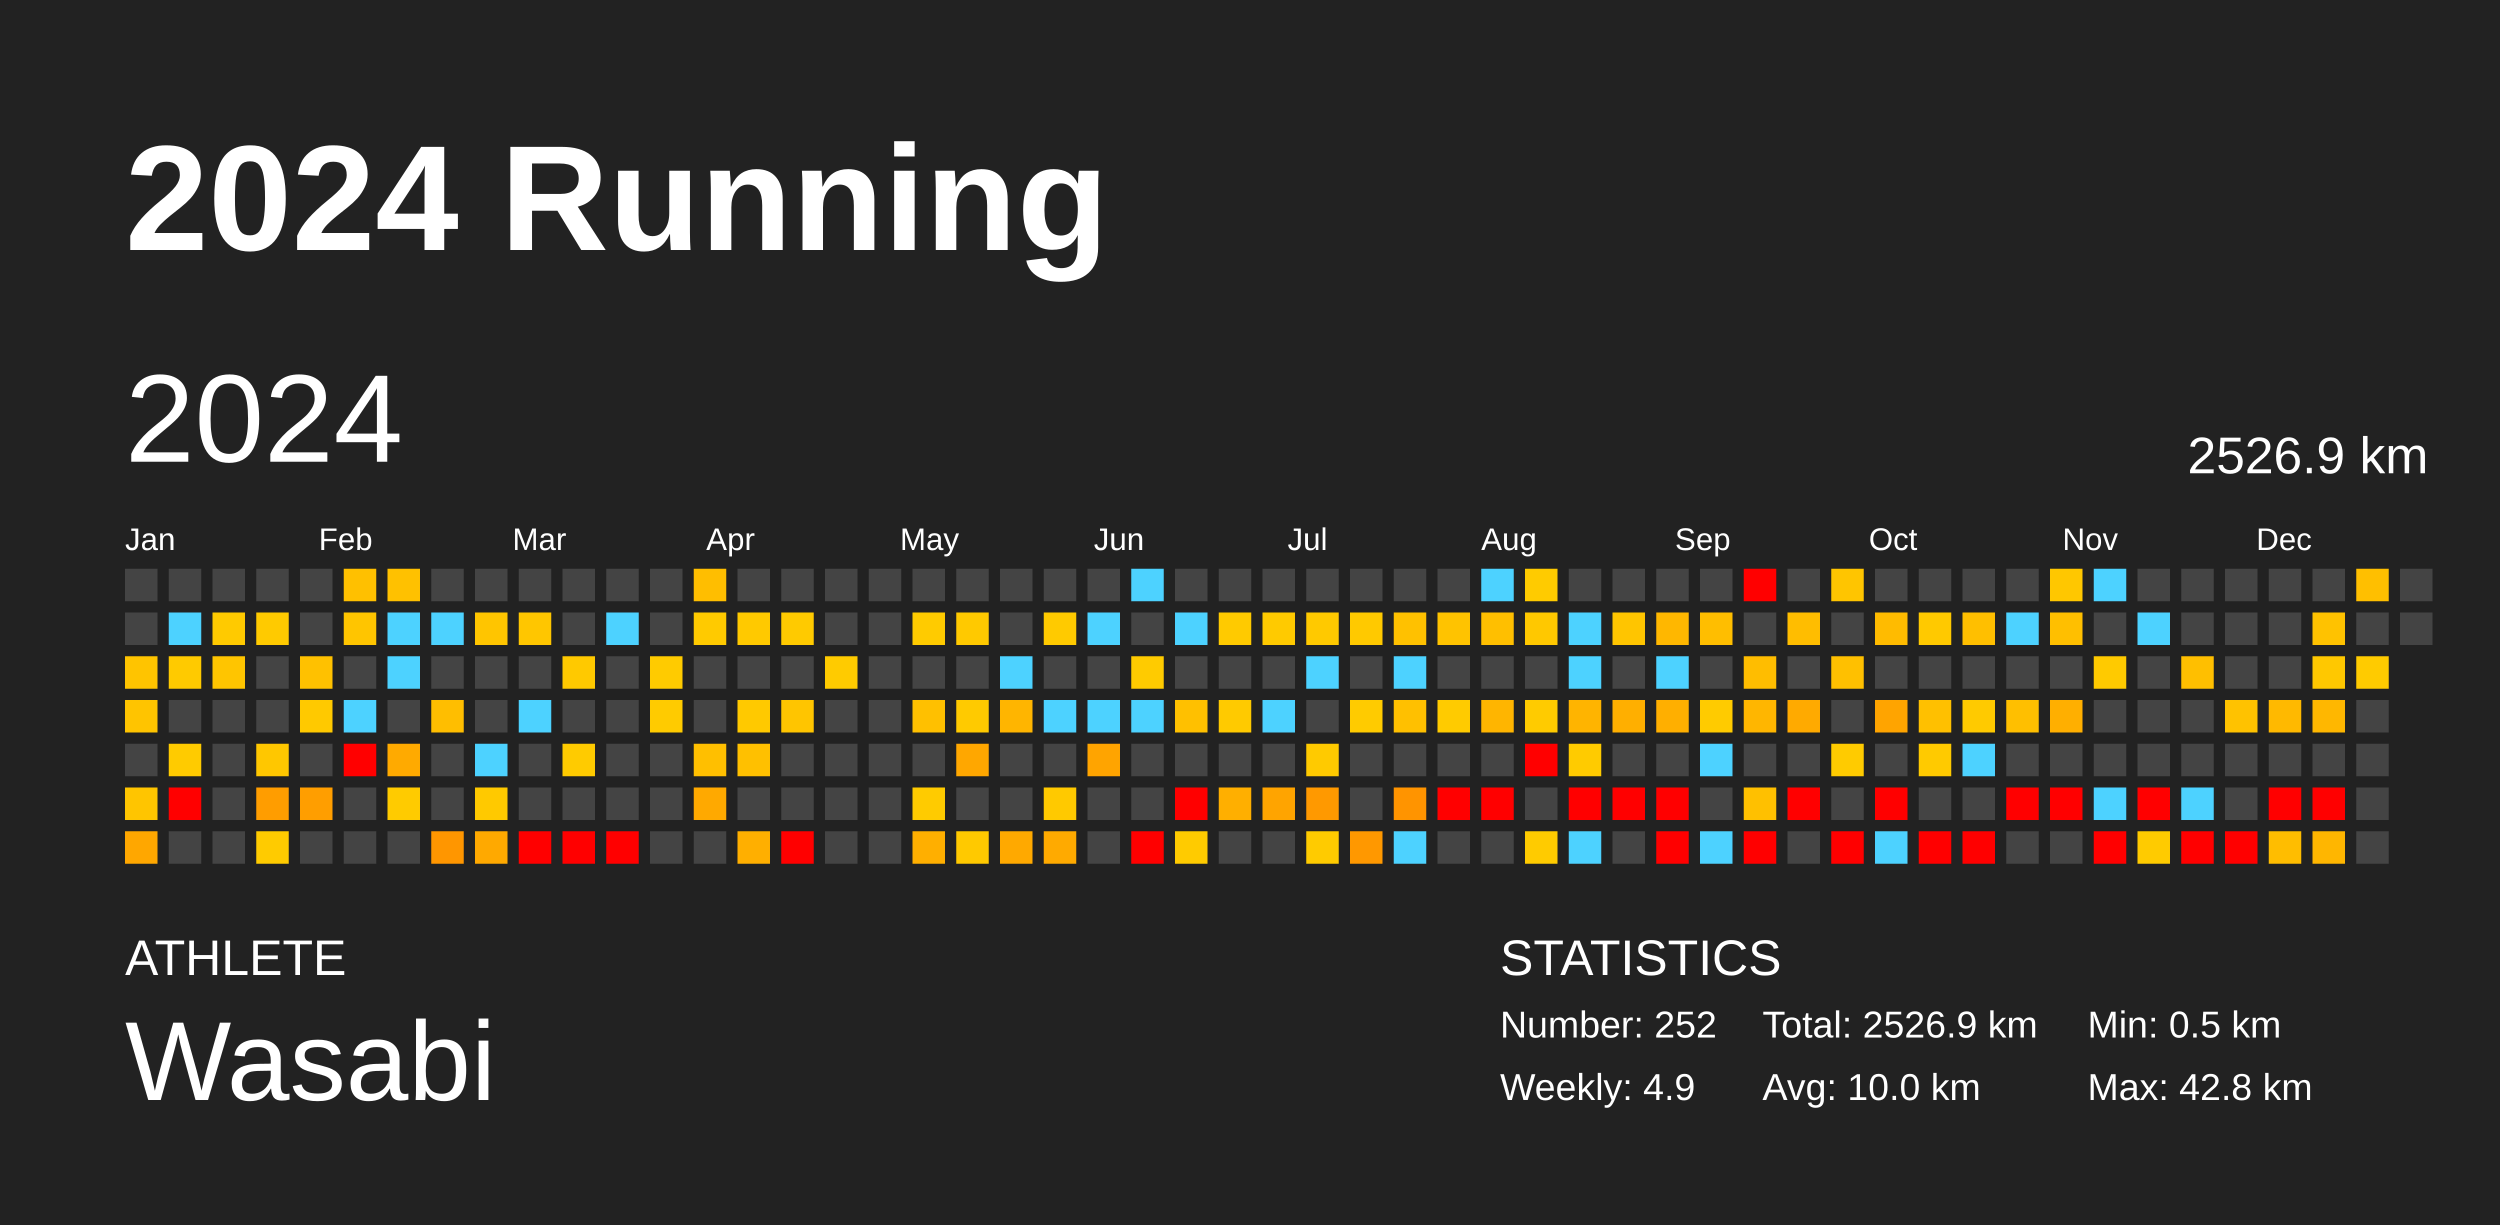
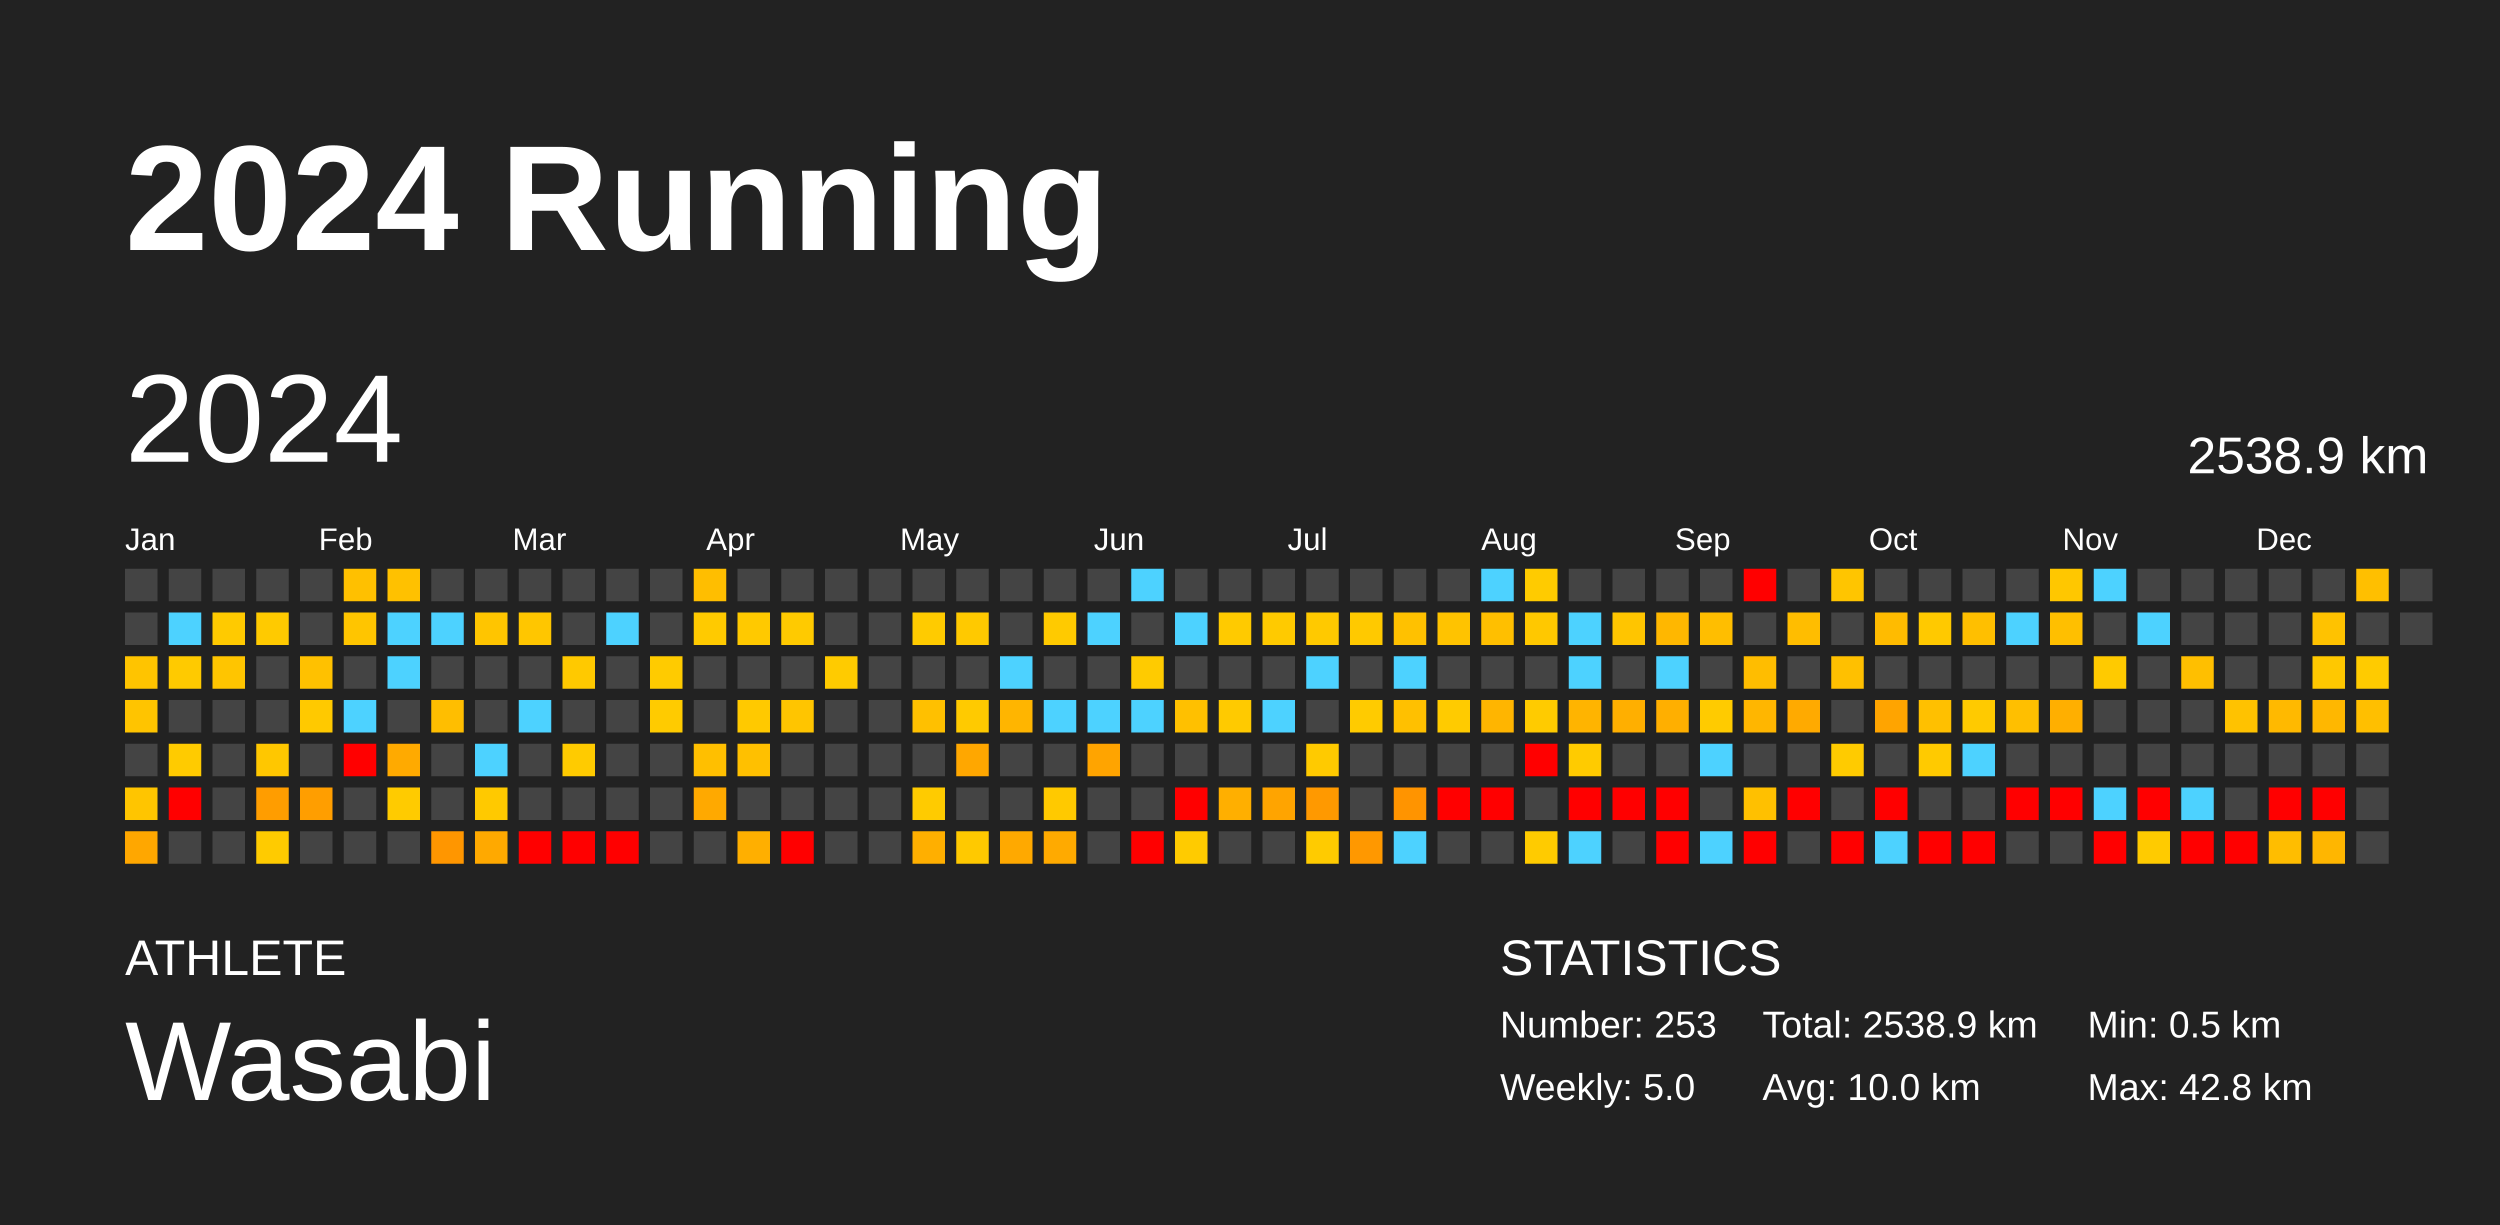
<svg xmlns="http://www.w3.org/2000/svg" baseProfile="full" height="98mm" version="1.1" viewBox="0,0,200,98" width="200mm">
  <defs />
  <rect fill="#222222" height="98" width="200" x="0" y="0" />
  <text fill="#FFFFFF" style="font-size:12px; font-family:Arial; font-weight:bold;" x="10" y="20">2024 Running</text>
  <text fill="#FFFFFF" style="font-size:4px; font-family:Arial" x="10" y="78">ATHLETE</text>
  <text fill="#FFFFFF" style="font-size:9px; font-family:Arial" x="10" y="88">Wasabi</text>
  <text fill="#FFFFFF" style="font-size:4px; font-family:Arial" x="120" y="78">STATISTICS</text>
-   <text fill="#FFFFFF" style="font-size:3px; font-family:Arial" x="120" y="83">Number: 252</text>
-   <text fill="#FFFFFF" style="font-size:3px; font-family:Arial" x="120" y="88">Weekly: 4.9</text>
-   <text fill="#FFFFFF" style="font-size:3px; font-family:Arial" x="141" y="83">Total: 2526.9 km</text>
+   <text fill="#FFFFFF" style="font-size:3px; font-family:Arial" x="120" y="83">Number: 253</text>
+   <text fill="#FFFFFF" style="font-size:3px; font-family:Arial" x="120" y="88">Weekly: 5.0</text>
+   <text fill="#FFFFFF" style="font-size:3px; font-family:Arial" x="141" y="83">Total: 2538.9 km</text>
  <text fill="#FFFFFF" style="font-size:3px; font-family:Arial" x="141" y="88">Avg: 10.0 km</text>
  <text fill="#FFFFFF" style="font-size:3px; font-family:Arial" x="167" y="83">Min: 0.5 km</text>
  <text fill="#FFFFFF" style="font-size:3px; font-family:Arial" x="167" y="88">Max: 42.8 km</text>
  <text dominant-baseline="hanging" fill="#FFFFFF" style="font-size:10.0px; font-family:Arial;" x="10" y="30">2024</text>
-   <text dominant-baseline="hanging" fill="#FFFFFF" style="font-size:4.125px; font-family:Arial;" x="175" y="35">2526.9 km</text>
+   <text dominant-baseline="hanging" fill="#FFFFFF" style="font-size:4.125px; font-family:Arial;" x="175" y="35">2538.9 km</text>
  <text fill="#FFFFFF" style="font-size:2.5px; font-family:Arial" x="10.0" y="44">Jan</text>
  <text fill="#FFFFFF" style="font-size:2.5px; font-family:Arial" x="25.5" y="44">Feb</text>
  <text fill="#FFFFFF" style="font-size:2.5px; font-family:Arial" x="41.0" y="44">Mar</text>
  <text fill="#FFFFFF" style="font-size:2.5px; font-family:Arial" x="56.5" y="44">Apr</text>
  <text fill="#FFFFFF" style="font-size:2.5px; font-family:Arial" x="72.0" y="44">May</text>
  <text fill="#FFFFFF" style="font-size:2.5px; font-family:Arial" x="87.5" y="44">Jun</text>
  <text fill="#FFFFFF" style="font-size:2.5px; font-family:Arial" x="103.0" y="44">Jul</text>
  <text fill="#FFFFFF" style="font-size:2.5px; font-family:Arial" x="118.5" y="44">Aug</text>
  <text fill="#FFFFFF" style="font-size:2.5px; font-family:Arial" x="134.0" y="44">Sep</text>
  <text fill="#FFFFFF" style="font-size:2.5px; font-family:Arial" x="149.5" y="44">Oct</text>
  <text fill="#FFFFFF" style="font-size:2.5px; font-family:Arial" x="165.0" y="44">Nov</text>
  <text fill="#FFFFFF" style="font-size:2.5px; font-family:Arial" x="180.5" y="44">Dec</text>
  <rect fill="#444444" height="2.6" width="2.6" x="10.0" y="45.5" />
  <rect fill="#444444" height="2.6" width="2.6" x="10.0" y="49.0" />
  <rect fill="#ffc400" height="2.6" width="2.6" x="10.0" y="52.5" />
  <rect fill="#ffc400" height="2.6" width="2.6" x="10.0" y="56.0" />
  <rect fill="#444444" height="2.6" width="2.6" x="10.0" y="59.5" />
  <rect fill="#ffc500" height="2.6" width="2.6" x="10.0" y="63.0" />
  <rect fill="#ffa700" height="2.6" width="2.6" x="10.0" y="66.5" />
  <rect fill="#444444" height="2.6" width="2.6" x="13.5" y="45.5" />
  <rect fill="#4dd2ff" height="2.6" width="2.6" x="13.5" y="49.0" />
  <rect fill="#ffca00" height="2.6" width="2.6" x="13.5" y="52.5" />
  <rect fill="#444444" height="2.6" width="2.6" x="13.5" y="56.0" />
  <rect fill="#ffcb00" height="2.6" width="2.6" x="13.5" y="59.5" />
  <rect fill="red" height="2.6" width="2.6" x="13.5" y="63.0" />
  <rect fill="#444444" height="2.6" width="2.6" x="13.5" y="66.5" />
  <rect fill="#444444" height="2.6" width="2.6" x="17.0" y="45.5" />
  <rect fill="#ffca00" height="2.6" width="2.6" x="17.0" y="49.0" />
  <rect fill="#ffc500" height="2.6" width="2.6" x="17.0" y="52.5" />
  <rect fill="#444444" height="2.6" width="2.6" x="17.0" y="56.0" />
  <rect fill="#444444" height="2.6" width="2.6" x="17.0" y="59.5" />
  <rect fill="#444444" height="2.6" width="2.6" x="17.0" y="63.0" />
  <rect fill="#444444" height="2.6" width="2.6" x="17.0" y="66.5" />
  <rect fill="#444444" height="2.6" width="2.6" x="20.5" y="45.5" />
  <rect fill="#ffca00" height="2.6" width="2.6" x="20.5" y="49.0" />
  <rect fill="#444444" height="2.6" width="2.6" x="20.5" y="52.5" />
  <rect fill="#444444" height="2.6" width="2.6" x="20.5" y="56.0" />
  <rect fill="#ffc700" height="2.6" width="2.6" x="20.5" y="59.5" />
  <rect fill="#ff9d00" height="2.6" width="2.6" x="20.5" y="63.0" />
  <rect fill="#ffcb00" height="2.6" width="2.6" x="20.5" y="66.5" />
  <rect fill="#444444" height="2.6" width="2.6" x="24.0" y="45.5" />
  <rect fill="#444444" height="2.6" width="2.6" x="24.0" y="49.0" />
  <rect fill="#ffc100" height="2.6" width="2.6" x="24.0" y="52.5" />
  <rect fill="#ffc900" height="2.6" width="2.6" x="24.0" y="56.0" />
  <rect fill="#444444" height="2.6" width="2.6" x="24.0" y="59.5" />
  <rect fill="#ff9e00" height="2.6" width="2.6" x="24.0" y="63.0" />
  <rect fill="#444444" height="2.6" width="2.6" x="24.0" y="66.5" />
  <rect fill="#ffc000" height="2.6" width="2.6" x="27.5" y="45.5" />
  <rect fill="#ffc500" height="2.6" width="2.6" x="27.5" y="49.0" />
  <rect fill="#444444" height="2.6" width="2.6" x="27.5" y="52.5" />
  <rect fill="#4dd2ff" height="2.6" width="2.6" x="27.5" y="56.0" />
  <rect fill="red" height="2.6" width="2.6" x="27.5" y="59.5" />
  <rect fill="#444444" height="2.6" width="2.6" x="27.5" y="63.0" />
  <rect fill="#444444" height="2.6" width="2.6" x="27.5" y="66.5" />
  <rect fill="#ffc100" height="2.6" width="2.6" x="31.0" y="45.5" />
  <rect fill="#4dd2ff" height="2.6" width="2.6" x="31.0" y="49.0" />
  <rect fill="#4dd2ff" height="2.6" width="2.6" x="31.0" y="52.5" />
  <rect fill="#444444" height="2.6" width="2.6" x="31.0" y="56.0" />
  <rect fill="#ffaa00" height="2.6" width="2.6" x="31.0" y="59.5" />
  <rect fill="#ffcb00" height="2.6" width="2.6" x="31.0" y="63.0" />
  <rect fill="#444444" height="2.6" width="2.6" x="31.0" y="66.5" />
  <rect fill="#444444" height="2.6" width="2.6" x="34.5" y="45.5" />
  <rect fill="#4dd2ff" height="2.6" width="2.6" x="34.5" y="49.0" />
  <rect fill="#444444" height="2.6" width="2.6" x="34.5" y="52.5" />
  <rect fill="#ffbe00" height="2.6" width="2.6" x="34.5" y="56.0" />
  <rect fill="#444444" height="2.6" width="2.6" x="34.5" y="59.5" />
  <rect fill="#444444" height="2.6" width="2.6" x="34.5" y="63.0" />
  <rect fill="#ff9600" height="2.6" width="2.6" x="34.5" y="66.5" />
  <rect fill="#444444" height="2.6" width="2.6" x="38.0" y="45.5" />
  <rect fill="#ffc500" height="2.6" width="2.6" x="38.0" y="49.0" />
  <rect fill="#444444" height="2.6" width="2.6" x="38.0" y="52.5" />
  <rect fill="#444444" height="2.6" width="2.6" x="38.0" y="56.0" />
  <rect fill="#4dd2ff" height="2.6" width="2.6" x="38.0" y="59.5" />
  <rect fill="#ffc900" height="2.6" width="2.6" x="38.0" y="63.0" />
  <rect fill="#ffa900" height="2.6" width="2.6" x="38.0" y="66.5" />
  <rect fill="#444444" height="2.6" width="2.6" x="41.5" y="45.5" />
  <rect fill="#ffc600" height="2.6" width="2.6" x="41.5" y="49.0" />
  <rect fill="#444444" height="2.6" width="2.6" x="41.5" y="52.5" />
  <rect fill="#4dd2ff" height="2.6" width="2.6" x="41.5" y="56.0" />
  <rect fill="#444444" height="2.6" width="2.6" x="41.5" y="59.5" />
  <rect fill="#444444" height="2.6" width="2.6" x="41.5" y="63.0" />
  <rect fill="red" height="2.6" width="2.6" x="41.5" y="66.5" />
  <rect fill="#444444" height="2.6" width="2.6" x="45.0" y="45.5" />
  <rect fill="#444444" height="2.6" width="2.6" x="45.0" y="49.0" />
  <rect fill="#ffc900" height="2.6" width="2.6" x="45.0" y="52.5" />
  <rect fill="#444444" height="2.6" width="2.6" x="45.0" y="56.0" />
  <rect fill="#ffcb00" height="2.6" width="2.6" x="45.0" y="59.5" />
  <rect fill="#444444" height="2.6" width="2.6" x="45.0" y="63.0" />
  <rect fill="red" height="2.6" width="2.6" x="45.0" y="66.5" />
  <rect fill="#444444" height="2.6" width="2.6" x="48.5" y="45.5" />
  <rect fill="#4dd2ff" height="2.6" width="2.6" x="48.5" y="49.0" />
  <rect fill="#444444" height="2.6" width="2.6" x="48.5" y="52.5" />
  <rect fill="#444444" height="2.6" width="2.6" x="48.5" y="56.0" />
  <rect fill="#444444" height="2.6" width="2.6" x="48.5" y="59.5" />
  <rect fill="#444444" height="2.6" width="2.6" x="48.5" y="63.0" />
  <rect fill="red" height="2.6" width="2.6" x="48.5" y="66.5" />
  <rect fill="#444444" height="2.6" width="2.6" x="52.0" y="45.5" />
  <rect fill="#444444" height="2.6" width="2.6" x="52.0" y="49.0" />
  <rect fill="#ffcb00" height="2.6" width="2.6" x="52.0" y="52.5" />
  <rect fill="#ffcb00" height="2.6" width="2.6" x="52.0" y="56.0" />
  <rect fill="#444444" height="2.6" width="2.6" x="52.0" y="59.5" />
  <rect fill="#444444" height="2.6" width="2.6" x="52.0" y="63.0" />
  <rect fill="#444444" height="2.6" width="2.6" x="52.0" y="66.5" />
  <rect fill="#ffbe00" height="2.6" width="2.6" x="55.5" y="45.5" />
  <rect fill="#ffca00" height="2.6" width="2.6" x="55.5" y="49.0" />
  <rect fill="#444444" height="2.6" width="2.6" x="55.5" y="52.5" />
  <rect fill="#444444" height="2.6" width="2.6" x="55.5" y="56.0" />
  <rect fill="#ffbf00" height="2.6" width="2.6" x="55.5" y="59.5" />
  <rect fill="#ffa900" height="2.6" width="2.6" x="55.5" y="63.0" />
  <rect fill="#444444" height="2.6" width="2.6" x="55.5" y="66.5" />
  <rect fill="#444444" height="2.6" width="2.6" x="59.0" y="45.5" />
  <rect fill="#ffc900" height="2.6" width="2.6" x="59.0" y="49.0" />
  <rect fill="#444444" height="2.6" width="2.6" x="59.0" y="52.5" />
  <rect fill="#ffc900" height="2.6" width="2.6" x="59.0" y="56.0" />
  <rect fill="#ffc000" height="2.6" width="2.6" x="59.0" y="59.5" />
  <rect fill="#444444" height="2.6" width="2.6" x="59.0" y="63.0" />
  <rect fill="#ffaf00" height="2.6" width="2.6" x="59.0" y="66.5" />
  <rect fill="#444444" height="2.6" width="2.6" x="62.5" y="45.5" />
  <rect fill="#ffca00" height="2.6" width="2.6" x="62.5" y="49.0" />
  <rect fill="#444444" height="2.6" width="2.6" x="62.5" y="52.5" />
  <rect fill="#ffc500" height="2.6" width="2.6" x="62.5" y="56.0" />
  <rect fill="#444444" height="2.6" width="2.6" x="62.5" y="59.5" />
  <rect fill="#444444" height="2.6" width="2.6" x="62.5" y="63.0" />
  <rect fill="red" height="2.6" width="2.6" x="62.5" y="66.5" />
  <rect fill="#444444" height="2.6" width="2.6" x="66.0" y="45.5" />
  <rect fill="#444444" height="2.6" width="2.6" x="66.0" y="49.0" />
  <rect fill="#ffcb00" height="2.6" width="2.6" x="66.0" y="52.5" />
  <rect fill="#444444" height="2.6" width="2.6" x="66.0" y="56.0" />
  <rect fill="#444444" height="2.6" width="2.6" x="66.0" y="59.5" />
  <rect fill="#444444" height="2.6" width="2.6" x="66.0" y="63.0" />
  <rect fill="#444444" height="2.6" width="2.6" x="66.0" y="66.5" />
  <rect fill="#444444" height="2.6" width="2.6" x="69.5" y="45.5" />
  <rect fill="#444444" height="2.6" width="2.6" x="69.5" y="49.0" />
  <rect fill="#444444" height="2.6" width="2.6" x="69.5" y="52.5" />
  <rect fill="#444444" height="2.6" width="2.6" x="69.5" y="56.0" />
  <rect fill="#444444" height="2.6" width="2.6" x="69.5" y="59.5" />
  <rect fill="#444444" height="2.6" width="2.6" x="69.5" y="63.0" />
  <rect fill="#444444" height="2.6" width="2.6" x="69.5" y="66.5" />
  <rect fill="#444444" height="2.6" width="2.6" x="73.0" y="45.5" />
  <rect fill="#ffcb00" height="2.6" width="2.6" x="73.0" y="49.0" />
  <rect fill="#444444" height="2.6" width="2.6" x="73.0" y="52.5" />
  <rect fill="#ffc000" height="2.6" width="2.6" x="73.0" y="56.0" />
  <rect fill="#444444" height="2.6" width="2.6" x="73.0" y="59.5" />
  <rect fill="#ffcb00" height="2.6" width="2.6" x="73.0" y="63.0" />
  <rect fill="#ffaf00" height="2.6" width="2.6" x="73.0" y="66.5" />
  <rect fill="#444444" height="2.6" width="2.6" x="76.5" y="45.5" />
  <rect fill="#ffc900" height="2.6" width="2.6" x="76.5" y="49.0" />
  <rect fill="#444444" height="2.6" width="2.6" x="76.5" y="52.5" />
  <rect fill="#ffca00" height="2.6" width="2.6" x="76.5" y="56.0" />
  <rect fill="#ffa700" height="2.6" width="2.6" x="76.5" y="59.5" />
  <rect fill="#444444" height="2.6" width="2.6" x="76.5" y="63.0" />
  <rect fill="#ffc900" height="2.6" width="2.6" x="76.5" y="66.5" />
  <rect fill="#444444" height="2.6" width="2.6" x="80.0" y="45.5" />
  <rect fill="#444444" height="2.6" width="2.6" x="80.0" y="49.0" />
  <rect fill="#4dd2ff" height="2.6" width="2.6" x="80.0" y="52.5" />
  <rect fill="#ffb500" height="2.6" width="2.6" x="80.0" y="56.0" />
  <rect fill="#444444" height="2.6" width="2.6" x="80.0" y="59.5" />
  <rect fill="#444444" height="2.6" width="2.6" x="80.0" y="63.0" />
  <rect fill="#ffa900" height="2.6" width="2.6" x="80.0" y="66.5" />
  <rect fill="#444444" height="2.6" width="2.6" x="83.5" y="45.5" />
  <rect fill="#ffca00" height="2.6" width="2.6" x="83.5" y="49.0" />
  <rect fill="#444444" height="2.6" width="2.6" x="83.5" y="52.5" />
  <rect fill="#4dd2ff" height="2.6" width="2.6" x="83.5" y="56.0" />
  <rect fill="#444444" height="2.6" width="2.6" x="83.5" y="59.5" />
  <rect fill="#ffc900" height="2.6" width="2.6" x="83.5" y="63.0" />
  <rect fill="#ffaa00" height="2.6" width="2.6" x="83.5" y="66.5" />
  <rect fill="#444444" height="2.6" width="2.6" x="87.0" y="45.5" />
  <rect fill="#4dd2ff" height="2.6" width="2.6" x="87.0" y="49.0" />
  <rect fill="#444444" height="2.6" width="2.6" x="87.0" y="52.5" />
  <rect fill="#4dd2ff" height="2.6" width="2.6" x="87.0" y="56.0" />
  <rect fill="#ffa400" height="2.6" width="2.6" x="87.0" y="59.5" />
  <rect fill="#444444" height="2.6" width="2.6" x="87.0" y="63.0" />
  <rect fill="#444444" height="2.6" width="2.6" x="87.0" y="66.5" />
  <rect fill="#4dd2ff" height="2.6" width="2.6" x="90.5" y="45.5" />
  <rect fill="#444444" height="2.6" width="2.6" x="90.5" y="49.0" />
  <rect fill="#ffcb00" height="2.6" width="2.6" x="90.5" y="52.5" />
  <rect fill="#4dd2ff" height="2.6" width="2.6" x="90.5" y="56.0" />
  <rect fill="#444444" height="2.6" width="2.6" x="90.5" y="59.5" />
  <rect fill="#444444" height="2.6" width="2.6" x="90.5" y="63.0" />
  <rect fill="red" height="2.6" width="2.6" x="90.5" y="66.5" />
  <rect fill="#444444" height="2.6" width="2.6" x="94.0" y="45.5" />
  <rect fill="#4dd2ff" height="2.6" width="2.6" x="94.0" y="49.0" />
  <rect fill="#444444" height="2.6" width="2.6" x="94.0" y="52.5" />
  <rect fill="#ffc000" height="2.6" width="2.6" x="94.0" y="56.0" />
  <rect fill="#444444" height="2.6" width="2.6" x="94.0" y="59.5" />
  <rect fill="red" height="2.6" width="2.6" x="94.0" y="63.0" />
  <rect fill="#ffcb00" height="2.6" width="2.6" x="94.0" y="66.5" />
  <rect fill="#444444" height="2.6" width="2.6" x="97.5" y="45.5" />
  <rect fill="#ffca00" height="2.6" width="2.6" x="97.5" y="49.0" />
  <rect fill="#444444" height="2.6" width="2.6" x="97.5" y="52.5" />
  <rect fill="#ffca00" height="2.6" width="2.6" x="97.5" y="56.0" />
  <rect fill="#444444" height="2.6" width="2.6" x="97.5" y="59.5" />
  <rect fill="#ffaf00" height="2.6" width="2.6" x="97.5" y="63.0" />
  <rect fill="#444444" height="2.6" width="2.6" x="97.5" y="66.5" />
  <rect fill="#444444" height="2.6" width="2.6" x="101.0" y="45.5" />
  <rect fill="#ffca00" height="2.6" width="2.6" x="101.0" y="49.0" />
  <rect fill="#444444" height="2.6" width="2.6" x="101.0" y="52.5" />
  <rect fill="#4dd2ff" height="2.6" width="2.6" x="101.0" y="56.0" />
  <rect fill="#444444" height="2.6" width="2.6" x="101.0" y="59.5" />
  <rect fill="#ffa400" height="2.6" width="2.6" x="101.0" y="63.0" />
  <rect fill="#444444" height="2.6" width="2.6" x="101.0" y="66.5" />
  <rect fill="#444444" height="2.6" width="2.6" x="104.5" y="45.5" />
  <rect fill="#ffc900" height="2.6" width="2.6" x="104.5" y="49.0" />
  <rect fill="#4dd2ff" height="2.6" width="2.6" x="104.5" y="52.5" />
  <rect fill="#444444" height="2.6" width="2.6" x="104.5" y="56.0" />
  <rect fill="#ffca00" height="2.6" width="2.6" x="104.5" y="59.5" />
  <rect fill="#ff9900" height="2.6" width="2.6" x="104.5" y="63.0" />
  <rect fill="#ffcb00" height="2.6" width="2.6" x="104.5" y="66.5" />
  <rect fill="#444444" height="2.6" width="2.6" x="108.0" y="45.5" />
  <rect fill="#ffc900" height="2.6" width="2.6" x="108.0" y="49.0" />
  <rect fill="#444444" height="2.6" width="2.6" x="108.0" y="52.5" />
  <rect fill="#ffcb00" height="2.6" width="2.6" x="108.0" y="56.0" />
  <rect fill="#444444" height="2.6" width="2.6" x="108.0" y="59.5" />
  <rect fill="#444444" height="2.6" width="2.6" x="108.0" y="63.0" />
  <rect fill="#ff9800" height="2.6" width="2.6" x="108.0" y="66.5" />
  <rect fill="#444444" height="2.6" width="2.6" x="111.5" y="45.5" />
  <rect fill="#ffc100" height="2.6" width="2.6" x="111.5" y="49.0" />
  <rect fill="#4dd2ff" height="2.6" width="2.6" x="111.5" y="52.5" />
  <rect fill="#ffc000" height="2.6" width="2.6" x="111.5" y="56.0" />
  <rect fill="#444444" height="2.6" width="2.6" x="111.5" y="59.5" />
  <rect fill="#ff9400" height="2.6" width="2.6" x="111.5" y="63.0" />
  <rect fill="#4dd2ff" height="2.6" width="2.6" x="111.5" y="66.5" />
  <rect fill="#444444" height="2.6" width="2.6" x="115.0" y="45.5" />
  <rect fill="#ffc300" height="2.6" width="2.6" x="115.0" y="49.0" />
  <rect fill="#444444" height="2.6" width="2.6" x="115.0" y="52.5" />
  <rect fill="#ffcb00" height="2.6" width="2.6" x="115.0" y="56.0" />
  <rect fill="#444444" height="2.6" width="2.6" x="115.0" y="59.5" />
  <rect fill="red" height="2.6" width="2.6" x="115.0" y="63.0" />
  <rect fill="#444444" height="2.6" width="2.6" x="115.0" y="66.5" />
  <rect fill="#4dd2ff" height="2.6" width="2.6" x="118.5" y="45.5" />
  <rect fill="#ffbf00" height="2.6" width="2.6" x="118.5" y="49.0" />
  <rect fill="#444444" height="2.6" width="2.6" x="118.5" y="52.5" />
  <rect fill="#ffb500" height="2.6" width="2.6" x="118.5" y="56.0" />
  <rect fill="#444444" height="2.6" width="2.6" x="118.5" y="59.5" />
  <rect fill="red" height="2.6" width="2.6" x="118.5" y="63.0" />
  <rect fill="#444444" height="2.6" width="2.6" x="118.5" y="66.5" />
  <rect fill="#ffcb00" height="2.6" width="2.6" x="122.0" y="45.5" />
  <rect fill="#ffc800" height="2.6" width="2.6" x="122.0" y="49.0" />
  <rect fill="#444444" height="2.6" width="2.6" x="122.0" y="52.5" />
  <rect fill="#ffcb00" height="2.6" width="2.6" x="122.0" y="56.0" />
  <rect fill="red" height="2.6" width="2.6" x="122.0" y="59.5" />
  <rect fill="#444444" height="2.6" width="2.6" x="122.0" y="63.0" />
  <rect fill="#ffcb00" height="2.6" width="2.6" x="122.0" y="66.5" />
  <rect fill="#444444" height="2.6" width="2.6" x="125.5" y="45.5" />
  <rect fill="#4dd2ff" height="2.6" width="2.6" x="125.5" y="49.0" />
  <rect fill="#4dd2ff" height="2.6" width="2.6" x="125.5" y="52.5" />
  <rect fill="#ffb400" height="2.6" width="2.6" x="125.5" y="56.0" />
  <rect fill="#ffcb00" height="2.6" width="2.6" x="125.5" y="59.5" />
  <rect fill="red" height="2.6" width="2.6" x="125.5" y="63.0" />
  <rect fill="#4dd2ff" height="2.6" width="2.6" x="125.5" y="66.5" />
  <rect fill="#444444" height="2.6" width="2.6" x="129.0" y="45.5" />
  <rect fill="#ffc500" height="2.6" width="2.6" x="129.0" y="49.0" />
  <rect fill="#444444" height="2.6" width="2.6" x="129.0" y="52.5" />
  <rect fill="#ffaf00" height="2.6" width="2.6" x="129.0" y="56.0" />
  <rect fill="#444444" height="2.6" width="2.6" x="129.0" y="59.5" />
  <rect fill="red" height="2.6" width="2.6" x="129.0" y="63.0" />
  <rect fill="#444444" height="2.6" width="2.6" x="129.0" y="66.5" />
  <rect fill="#444444" height="2.6" width="2.6" x="132.5" y="45.5" />
  <rect fill="#ffb700" height="2.6" width="2.6" x="132.5" y="49.0" />
  <rect fill="#4dd2ff" height="2.6" width="2.6" x="132.5" y="52.5" />
  <rect fill="#ffaf00" height="2.6" width="2.6" x="132.5" y="56.0" />
  <rect fill="#444444" height="2.6" width="2.6" x="132.5" y="59.5" />
  <rect fill="red" height="2.6" width="2.6" x="132.5" y="63.0" />
  <rect fill="red" height="2.6" width="2.6" x="132.5" y="66.5" />
  <rect fill="#444444" height="2.6" width="2.6" x="136.0" y="45.5" />
  <rect fill="#ffbe00" height="2.6" width="2.6" x="136.0" y="49.0" />
  <rect fill="#444444" height="2.6" width="2.6" x="136.0" y="52.5" />
  <rect fill="#ffcb00" height="2.6" width="2.6" x="136.0" y="56.0" />
  <rect fill="#4dd2ff" height="2.6" width="2.6" x="136.0" y="59.5" />
  <rect fill="#444444" height="2.6" width="2.6" x="136.0" y="63.0" />
  <rect fill="#4dd2ff" height="2.6" width="2.6" x="136.0" y="66.5" />
  <rect fill="red" height="2.6" width="2.6" x="139.5" y="45.5" />
  <rect fill="#444444" height="2.6" width="2.6" x="139.5" y="49.0" />
  <rect fill="#ffbd00" height="2.6" width="2.6" x="139.5" y="52.5" />
  <rect fill="#ffb600" height="2.6" width="2.6" x="139.5" y="56.0" />
  <rect fill="#444444" height="2.6" width="2.6" x="139.5" y="59.5" />
  <rect fill="#ffc000" height="2.6" width="2.6" x="139.5" y="63.0" />
  <rect fill="red" height="2.6" width="2.6" x="139.5" y="66.5" />
  <rect fill="#444444" height="2.6" width="2.6" x="143.0" y="45.5" />
  <rect fill="#ffbd00" height="2.6" width="2.6" x="143.0" y="49.0" />
  <rect fill="#444444" height="2.6" width="2.6" x="143.0" y="52.5" />
  <rect fill="#ffaa00" height="2.6" width="2.6" x="143.0" y="56.0" />
  <rect fill="#444444" height="2.6" width="2.6" x="143.0" y="59.5" />
  <rect fill="red" height="2.6" width="2.6" x="143.0" y="63.0" />
  <rect fill="#444444" height="2.6" width="2.6" x="143.0" y="66.5" />
  <rect fill="#ffc500" height="2.6" width="2.6" x="146.5" y="45.5" />
  <rect fill="#444444" height="2.6" width="2.6" x="146.5" y="49.0" />
  <rect fill="#ffc000" height="2.6" width="2.6" x="146.5" y="52.5" />
  <rect fill="#444444" height="2.6" width="2.6" x="146.5" y="56.0" />
  <rect fill="#ffcb00" height="2.6" width="2.6" x="146.5" y="59.5" />
  <rect fill="#444444" height="2.6" width="2.6" x="146.5" y="63.0" />
  <rect fill="red" height="2.6" width="2.6" x="146.5" y="66.5" />
  <rect fill="#444444" height="2.6" width="2.6" x="150.0" y="45.5" />
  <rect fill="#ffbb00" height="2.6" width="2.6" x="150.0" y="49.0" />
  <rect fill="#444444" height="2.6" width="2.6" x="150.0" y="52.5" />
  <rect fill="#ffa400" height="2.6" width="2.6" x="150.0" y="56.0" />
  <rect fill="#444444" height="2.6" width="2.6" x="150.0" y="59.5" />
  <rect fill="red" height="2.6" width="2.6" x="150.0" y="63.0" />
  <rect fill="#4dd2ff" height="2.6" width="2.6" x="150.0" y="66.5" />
  <rect fill="#444444" height="2.6" width="2.6" x="153.5" y="45.5" />
  <rect fill="#ffc900" height="2.6" width="2.6" x="153.5" y="49.0" />
  <rect fill="#444444" height="2.6" width="2.6" x="153.5" y="52.5" />
  <rect fill="#ffc000" height="2.6" width="2.6" x="153.5" y="56.0" />
  <rect fill="#ffca00" height="2.6" width="2.6" x="153.5" y="59.5" />
  <rect fill="#444444" height="2.6" width="2.6" x="153.5" y="63.0" />
  <rect fill="red" height="2.6" width="2.6" x="153.5" y="66.5" />
  <rect fill="#444444" height="2.6" width="2.6" x="157.0" y="45.5" />
  <rect fill="#ffbf00" height="2.6" width="2.6" x="157.0" y="49.0" />
  <rect fill="#444444" height="2.6" width="2.6" x="157.0" y="52.5" />
  <rect fill="#ffca00" height="2.6" width="2.6" x="157.0" y="56.0" />
  <rect fill="#4dd2ff" height="2.6" width="2.6" x="157.0" y="59.5" />
  <rect fill="#444444" height="2.6" width="2.6" x="157.0" y="63.0" />
  <rect fill="red" height="2.6" width="2.6" x="157.0" y="66.5" />
  <rect fill="#444444" height="2.6" width="2.6" x="160.5" y="45.5" />
  <rect fill="#4dd2ff" height="2.6" width="2.6" x="160.5" y="49.0" />
  <rect fill="#444444" height="2.6" width="2.6" x="160.5" y="52.5" />
  <rect fill="#ffbf00" height="2.6" width="2.6" x="160.5" y="56.0" />
  <rect fill="#444444" height="2.6" width="2.6" x="160.5" y="59.5" />
  <rect fill="red" height="2.6" width="2.6" x="160.5" y="63.0" />
  <rect fill="#444444" height="2.6" width="2.6" x="160.5" y="66.5" />
  <rect fill="#ffc700" height="2.6" width="2.6" x="164.0" y="45.5" />
  <rect fill="#ffbf00" height="2.6" width="2.6" x="164.0" y="49.0" />
  <rect fill="#444444" height="2.6" width="2.6" x="164.0" y="52.5" />
  <rect fill="#ffaf00" height="2.6" width="2.6" x="164.0" y="56.0" />
  <rect fill="#444444" height="2.6" width="2.6" x="164.0" y="59.5" />
  <rect fill="red" height="2.6" width="2.6" x="164.0" y="63.0" />
  <rect fill="#444444" height="2.6" width="2.6" x="164.0" y="66.5" />
  <rect fill="#4dd2ff" height="2.6" width="2.6" x="167.5" y="45.5" />
  <rect fill="#444444" height="2.6" width="2.6" x="167.5" y="49.0" />
  <rect fill="#ffca00" height="2.6" width="2.6" x="167.5" y="52.5" />
  <rect fill="#444444" height="2.6" width="2.6" x="167.5" y="56.0" />
  <rect fill="#444444" height="2.6" width="2.6" x="167.5" y="59.5" />
  <rect fill="#4dd2ff" height="2.6" width="2.6" x="167.5" y="63.0" />
  <rect fill="red" height="2.6" width="2.6" x="167.5" y="66.5" />
  <rect fill="#444444" height="2.6" width="2.6" x="171.0" y="45.5" />
  <rect fill="#4dd2ff" height="2.6" width="2.6" x="171.0" y="49.0" />
  <rect fill="#444444" height="2.6" width="2.6" x="171.0" y="52.5" />
  <rect fill="#444444" height="2.6" width="2.6" x="171.0" y="56.0" />
  <rect fill="#444444" height="2.6" width="2.6" x="171.0" y="59.5" />
  <rect fill="red" height="2.6" width="2.6" x="171.0" y="63.0" />
  <rect fill="#ffcb00" height="2.6" width="2.6" x="171.0" y="66.5" />
  <rect fill="#444444" height="2.6" width="2.6" x="174.5" y="45.5" />
  <rect fill="#444444" height="2.6" width="2.6" x="174.5" y="49.0" />
  <rect fill="#ffbf00" height="2.6" width="2.6" x="174.5" y="52.5" />
  <rect fill="#444444" height="2.6" width="2.6" x="174.5" y="56.0" />
  <rect fill="#444444" height="2.6" width="2.6" x="174.5" y="59.5" />
  <rect fill="#4dd2ff" height="2.6" width="2.6" x="174.5" y="63.0" />
  <rect fill="red" height="2.6" width="2.6" x="174.5" y="66.5" />
  <rect fill="#444444" height="2.6" width="2.6" x="178.0" y="45.5" />
  <rect fill="#444444" height="2.6" width="2.6" x="178.0" y="49.0" />
  <rect fill="#444444" height="2.6" width="2.6" x="178.0" y="52.5" />
  <rect fill="#ffc200" height="2.6" width="2.6" x="178.0" y="56.0" />
  <rect fill="#444444" height="2.6" width="2.6" x="178.0" y="59.5" />
  <rect fill="#444444" height="2.6" width="2.6" x="178.0" y="63.0" />
  <rect fill="red" height="2.6" width="2.6" x="178.0" y="66.5" />
  <rect fill="#444444" height="2.6" width="2.6" x="181.5" y="45.5" />
  <rect fill="#444444" height="2.6" width="2.6" x="181.5" y="49.0" />
  <rect fill="#444444" height="2.6" width="2.6" x="181.5" y="52.5" />
  <rect fill="#ffb900" height="2.6" width="2.6" x="181.5" y="56.0" />
  <rect fill="#444444" height="2.6" width="2.6" x="181.5" y="59.5" />
  <rect fill="red" height="2.6" width="2.6" x="181.5" y="63.0" />
  <rect fill="#ffbd00" height="2.6" width="2.6" x="181.5" y="66.5" />
  <rect fill="#444444" height="2.6" width="2.6" x="185.0" y="45.5" />
  <rect fill="#ffc200" height="2.6" width="2.6" x="185.0" y="49.0" />
  <rect fill="#ffc800" height="2.6" width="2.6" x="185.0" y="52.5" />
  <rect fill="#ffb700" height="2.6" width="2.6" x="185.0" y="56.0" />
  <rect fill="#444444" height="2.6" width="2.6" x="185.0" y="59.5" />
  <rect fill="red" height="2.6" width="2.6" x="185.0" y="63.0" />
  <rect fill="#ffb600" height="2.6" width="2.6" x="185.0" y="66.5" />
  <rect fill="#ffbf00" height="2.6" width="2.6" x="188.5" y="45.5" />
  <rect fill="#444444" height="2.6" width="2.6" x="188.5" y="49.0" />
  <rect fill="#ffcb00" height="2.6" width="2.6" x="188.5" y="52.5" />
-   <rect fill="#444444" height="2.6" width="2.6" x="188.5" y="56.0" />
+   <rect fill="#ffbf00" height="2.6" width="2.6" x="188.5" y="56.0" />
  <rect fill="#444444" height="2.6" width="2.6" x="188.5" y="59.5" />
  <rect fill="#444444" height="2.6" width="2.6" x="188.5" y="63.0" />
  <rect fill="#444444" height="2.6" width="2.6" x="188.5" y="66.5" />
  <rect fill="#444444" height="2.6" width="2.6" x="192.0" y="45.5" />
  <rect fill="#444444" height="2.6" width="2.6" x="192.0" y="49.0" />
</svg>
